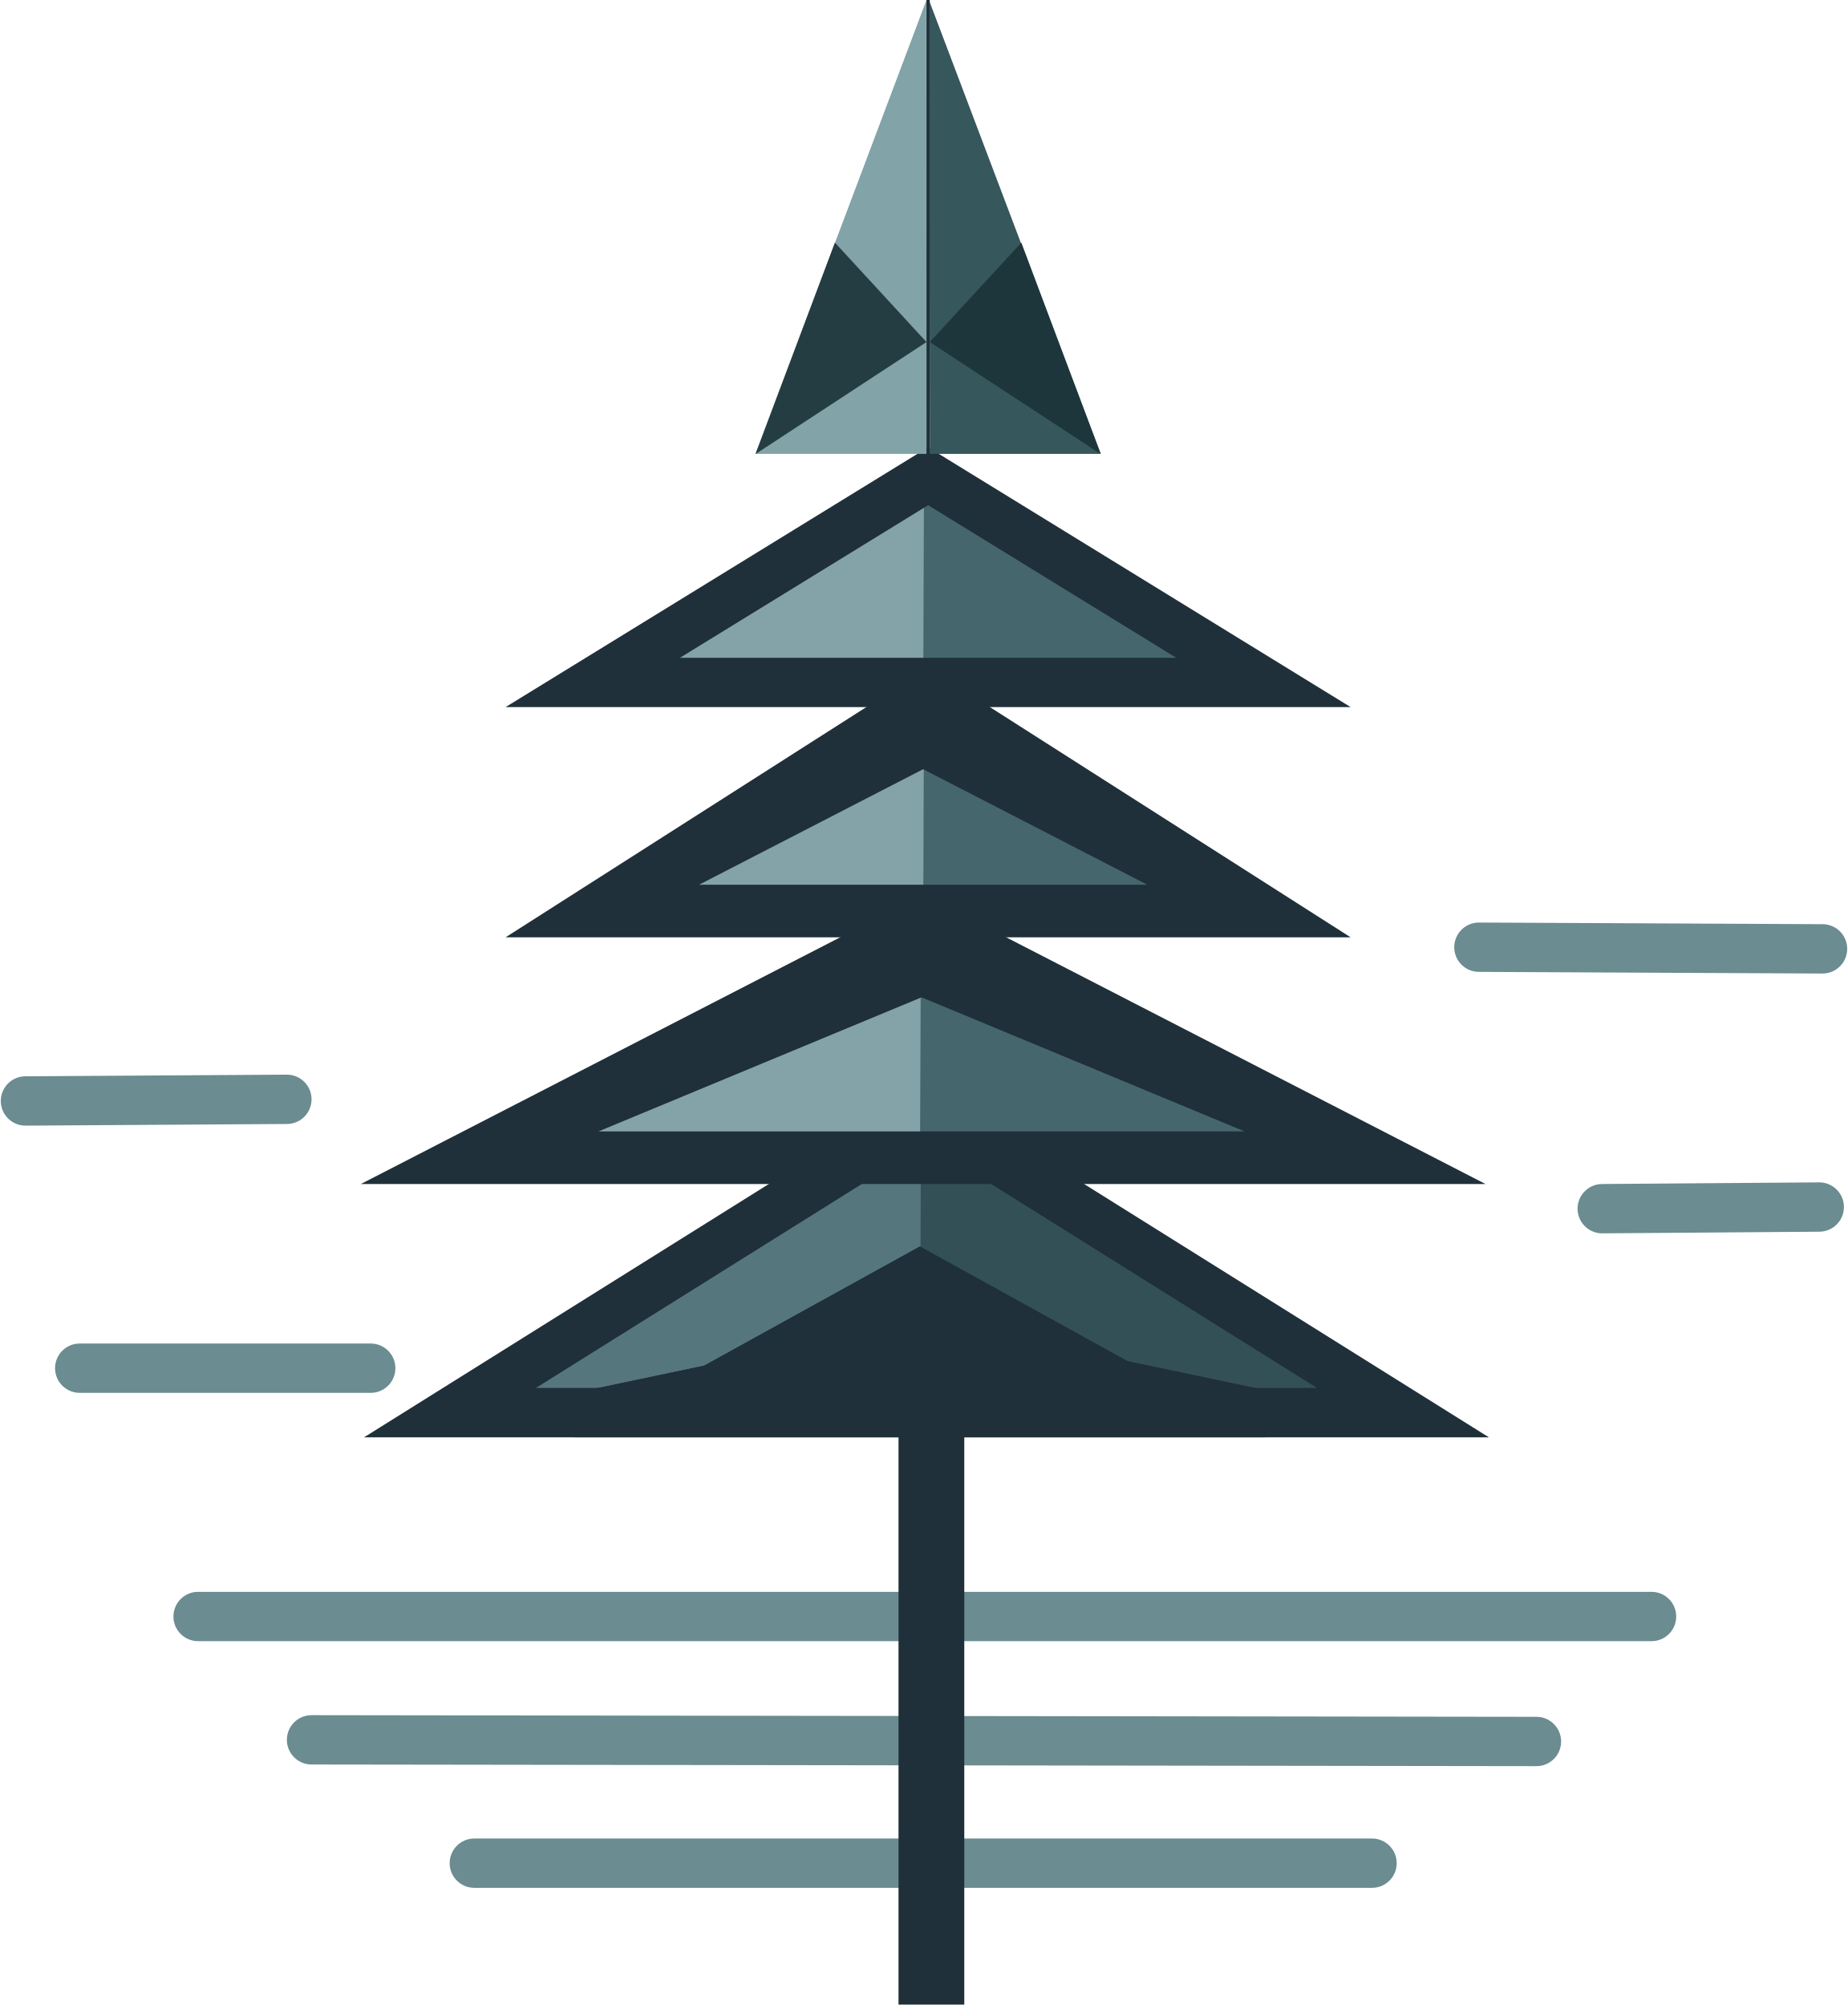
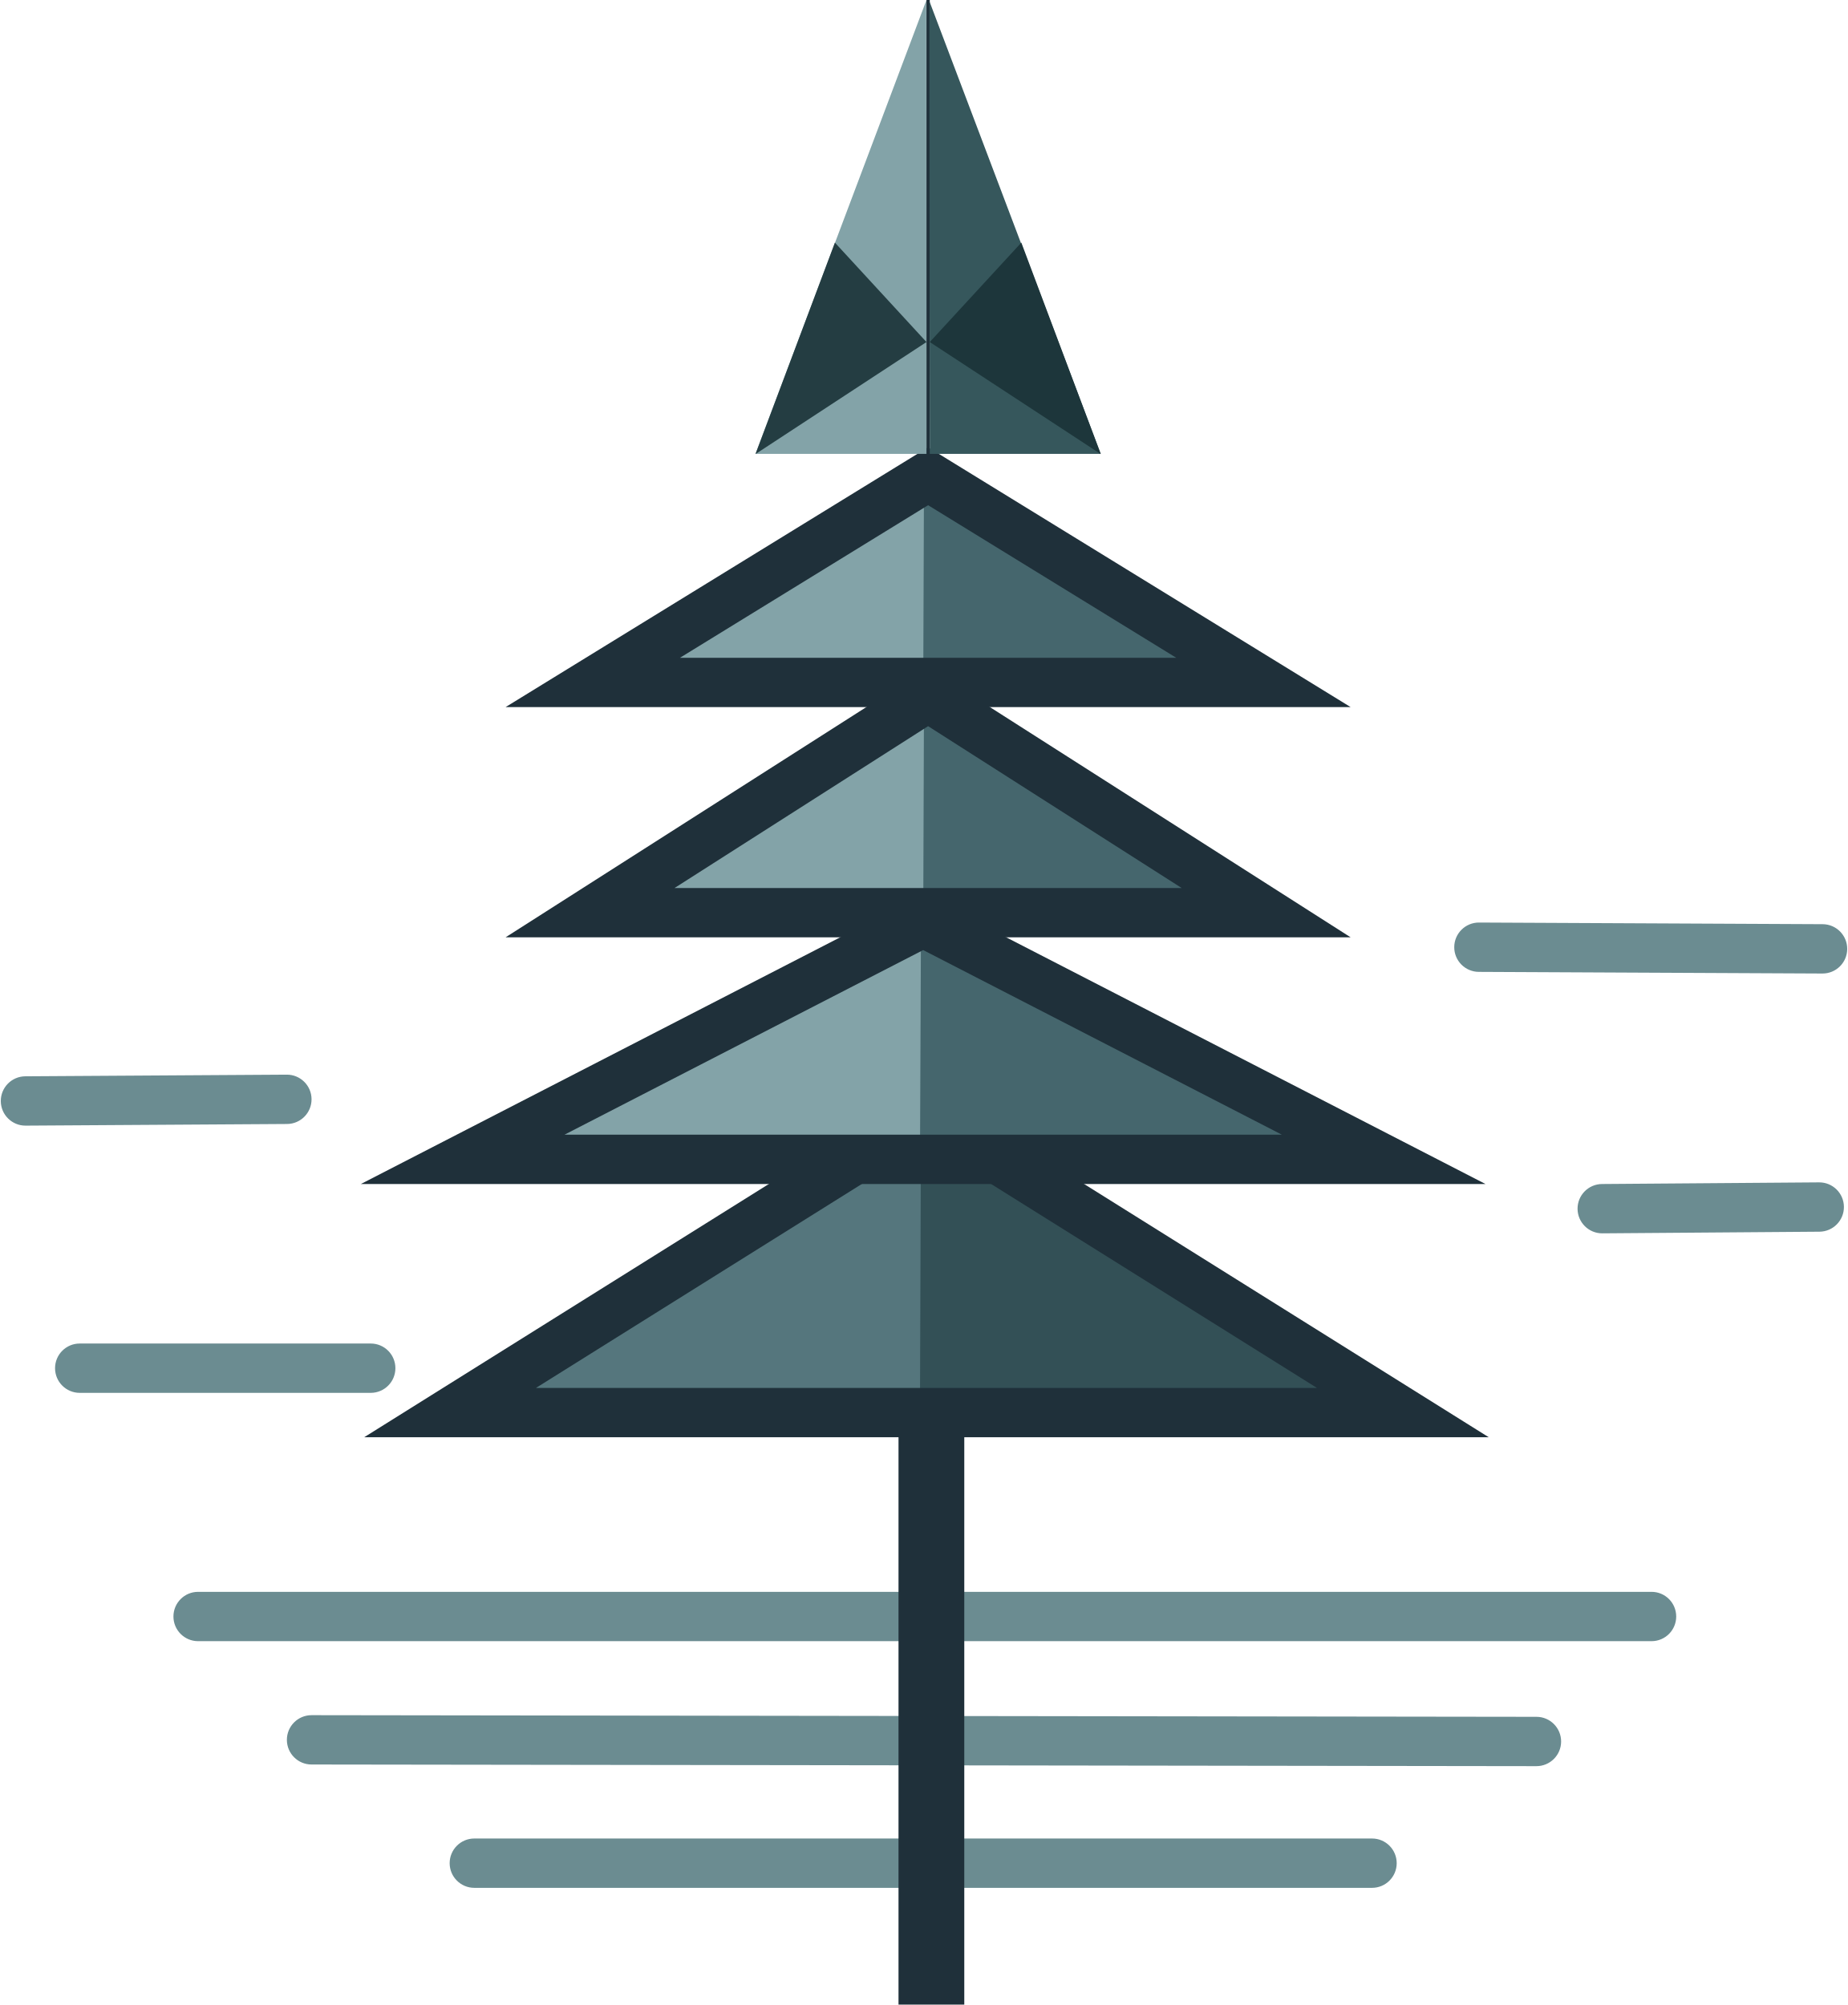
<svg xmlns="http://www.w3.org/2000/svg" viewBox="0 0 1371 1488">
-   <g fill="none" fill-rule="evenodd">
-     <g fill="#6b8c91" fill-rule="nonzero">
-       <path d="M1096.86 0c10.108 0 18.301 8.196 18.301 18.306 0 10.11-8.194 18.306-18.301 18.306h-1078.558c-10.108 0-18.301-8.196-18.301-18.306 0-10.11 8.194-18.306 18.301-18.306zM102.512 91.532l908.966 1.22c10.108.014 18.29 8.221 18.277 18.331-.014 10.11-8.218 18.295-18.326 18.282l-908.966-1.22c-10.108-.014-18.29-8.221-18.277-18.331.014-10.11 8.218-18.295 18.326-18.282zM889.445 183.064c10.108 0 18.301 8.196 18.301 18.306 0 10.11-8.194 18.306-18.301 18.306h-666.168c-10.108 0-18.301-8.196-18.301-18.306 0-10.11 8.194-18.306 18.301-18.306z" transform="translate(128.7 1181.374)" />
-       <path d="m18.389 0 254.999 1.221c10.107.048 18.262 8.284 18.214 18.394-.049 10.11-8.281 18.267-18.389 18.219l-254.999-1.221c-10.107-.048-18.262-8.284-18.214-18.394.049-10.11 8.281-18.267 18.389-18.219zM270.721 192.828c10.107-.077 18.363 8.057 18.44 18.167.076 10.11-8.055 18.368-18.163 18.445l-161.052 1.22c-10.107.077-18.363-8.057-18.44-18.167-.076-10.11 8.055-18.368 18.163-18.445z" transform="translate(1079.148 684.66)" />
-       <path d="M212.181 0c10.107-.063 18.352 8.081 18.416 18.191.063 10.11-8.079 18.358-18.186 18.421l-193.994 1.221c-10.107.063-18.352-8.081-18.416-18.191-.063-10.11 8.079-18.358 18.186-18.421zM274.52 199.54c10.108 0 18.301 8.196 18.301 18.306 0 10.11-8.194 18.306-18.301 18.306h-215.956c-10.108 0-18.301-8.196-18.301-18.306 0-10.11 8.194-18.306 18.301-18.306z" transform="translate(.59 797.55)" />
+   <g fill="none">
+     <g fill="#6b8c91" transform="translate(-7 113.9131)">
+       <path d="m1232.56 1067.461c10.108 0 18.301 8.196 18.301 18.306s-8.194 18.306-18.301 18.306h-1078.558c-10.108 0-18.301-8.196-18.301-18.306s8.194-18.306 18.301-18.306zm-994.348 91.532 908.966 1.22c10.108.014 18.29 8.221 18.277 18.331-.014 10.11-8.218 18.295-18.326 18.282l-908.966-1.22c-10.108-.014-18.29-8.221-18.277-18.331.014-10.11 8.218-18.295 18.326-18.282zm786.933 91.532c10.108 0 18.301 8.196 18.301 18.306s-8.194 18.306-18.301 18.306h-666.168c-10.108 0-18.301-8.196-18.301-18.306s8.194-18.306 18.301-18.306z" />
+       <path d="m1104.537 570.747 254.999 1.221c10.107.048 18.262 8.284 18.214 18.394-.049 10.11-8.282 18.267-18.389 18.219l-254.999-1.221c-10.107-.048-18.262-8.284-18.214-18.394.049-10.11 8.282-18.267 18.389-18.219zm252.332 192.828c10.107-.077 18.363 8.057 18.441 18.167.076 10.11-8.056 18.368-18.163 18.445l-161.052 1.22c-10.107.077-18.363-8.057-18.441-18.167-.075-10.11 8.056-18.368 18.163-18.445z" />
+       <path d="m219.771 683.637c10.107-.063 18.352 8.082 18.417 18.192.063 10.11-8.079 18.358-18.187 18.421l-193.994 1.221c-10.107.063-18.352-8.082-18.417-18.192-.063-10.11 8.079-18.358 18.187-18.421zm62.34 199.54c10.108 0 18.301 8.196 18.301 18.306 0 10.11-8.194 18.306-18.301 18.306h-215.956c-10.108 0-18.301-8.196-18.301-18.306 0-10.11 8.194-18.306 18.301-18.306z" />
    </g>
    <g transform="translate(267.79)">
-       <path fill="#1f303a" fill-rule="nonzero" d="m447.773 1023.939v463.763h-48.804v-463.763z" />
+       <path d="m447.773 1023.939v463.763h-48.804v-463.763z" fill="#1f303a" />
      <g transform="translate(2.44 805.483)">
-         <path fill="#55767d" d="m414.368 4.882.872 251.408h-402.543z" />
-         <path fill="#335056" d="m814.061 4.882.872 251.408h-402.543z" transform="matrix(-1 0 0 1 1227.323 0)" />
-         <g fill="#1f303a">
-           <path fill-rule="nonzero" d="m417.27 0 417.27 261.172h-834.541zm0 43.189-289.776 181.37h579.549z" />
-           <path d="m417.27 173.301 417.27 87.871h-834.541z" />
-           <path fill-rule="nonzero" d="m417.27 173.301 417.27 87.871h-834.541zm0 37.416-65.736 13.842h131.469z" />
-           <path d="m412.39 119.602 256.219 141.57h-512.437z" />
-           <path fill-rule="nonzero" d="m412.39 119.602 256.219 141.57h-512.437zm0 41.827-114.256 63.13h228.51z" />
-         </g>
+         <path d="m414.368 4.882.872 251.408h-402.543z" fill="#55767d" />
+         <path d="m814.061 4.882.872 251.408h-402.543z" fill="#335056" transform="matrix(-1 0 0 1 1227.323 0)" />
+         <path d="m417.27 0 417.27 261.172h-834.541zm0 43.189-289.776 181.37h579.549z" fill="#1f303a" />
      </g>
      <g transform="translate(0 663.913)">
-         <path fill="#83a3a8" d="m416.398 9.763.872 202.591h-402.629z" />
-         <path fill="#45666d" d="m816.588 9.763.872 202.591h-402.629z" transform="matrix(-1 0 0 1 1232.29 0)" />
-         <g fill="#1f303a" fill-rule="nonzero">
-           <path d="m417.27 0 417.27 214.795h-834.541zm0 41.175-266.157 137.008h532.312z" />
-           <path d="m430.08 42.437 239.673 99.489c18.671 7.75 27.526 29.174 19.778 47.85-5.671 13.669-19.012 22.579-33.807 22.579h-479.346c-20.215 0-36.603-16.392-36.603-36.613 0-14.8 8.908-28.144 22.573-33.817l239.673-99.489c8.982-3.728 19.077-3.728 28.059 0zm-14.03 33.817-239.673 99.489h479.346z" />
-         </g>
+         <path d="m416.398 9.763.872 202.591h-402.629z" fill="#83a3a8" />
+         <path d="m816.588 9.763.872 202.591h-402.629z" fill="#45666d" transform="matrix(-1 0 0 1 1232.29 0)" />
+         <path d="m417.27 0 417.27 214.795h-834.541zm0 41.175-266.157 137.008h532.312z" fill="#1f303a" />
      </g>
      <g transform="translate(107.368 495.494)">
-         <path fill="#83a3a8" d="m311.687 9.763.655 187.946h-302.582z" />
-         <path fill="#45666d" d="m611.829 9.763.655 187.946h-302.582z" transform="matrix(-1 0 0 1 922.387 0)" />
-         <g fill="#1f303a" fill-rule="nonzero">
-           <path d="m313.563 0 313.563 200.15h-627.126zm0 43.43-188.165 120.107h376.327z" />
-           <path d="m326.671 42.817 166.305 85.735c17.969 9.264 25.028 31.344 15.767 49.318-6.278 12.184-18.833 19.84-32.536 19.84h-332.611c-20.215 0-36.603-16.392-36.603-36.613 0-13.707 7.654-26.265 19.834-32.545l166.305-85.735c10.521-5.424 23.015-5.424 33.537 0zm-16.768 32.545-166.305 85.735h332.611z" />
-         </g>
+         <path d="m311.687 9.763.655 187.946h-302.582z" fill="#83a3a8" />
+         <path d="m611.829 9.763.655 187.946h-302.582z" fill="#45666d" transform="matrix(-1 0 0 1 922.387 0)" />
+         <path d="m313.563 0 313.563 200.15h-627.126zm0 43.43-188.165 120.107h376.327z" fill="#1f303a" />
      </g>
      <g transform="translate(107.368 331.957)">
-         <path fill="#83a3a8" d="m311.687 9.763.655 180.623h-302.582z" />
-         <path fill="#45666d" d="m611.829 9.763.655 180.623h-302.582z" transform="matrix(-1 0 0 1 922.387 0)" />
-         <path fill="#1f303a" fill-rule="nonzero" d="m313.563 0 313.563 192.828h-627.126zm-.002 42.976-184.138 113.239h368.279z" />
+         <path d="m311.687 9.763.655 180.623h-302.582z" fill="#83a3a8" />
+         <path d="m611.829 9.763.655 180.623h-302.582z" fill="#45666d" transform="matrix(-1 0 0 1 922.387 0)" />
+         <path d="m313.563 0 313.563 192.828h-627.126zm-.002 42.976-184.138 113.239h368.279z" fill="#1f303a" />
      </g>
      <g transform="translate(292.821)">
-         <path fill="#1f303a" fill-rule="nonzero" d="m129.329 0v339.279h-2.44v-339.279z" />
-         <path fill="#82a3a8" d="m126.784.296.105 336.543h-126.889z" />
-         <path fill="#36575c" d="m256.219.825-.291 336.013h-126.889z" transform="matrix(-1 0 0 1 385.257 0)" />
-         <path fill="#1d363b" d="m188.271 180.051 67.947 73.798-126.88 83.136z" transform="matrix(-1 0 0 1 385.558 0)" />
-         <path fill="#243d42" d="m58.942 180.051 67.947 73.798-126.88 83.136z" />
+         <path d="m129.329 0v339.279h-2.44v-339.279z" fill="#1f303a" />
+         <path d="m126.784.296.105 336.543h-126.889z" fill="#83a3a8" />
+         <path d="m256.218.825-.291 336.013h-126.889z" fill="#36575c" transform="matrix(-1 0 0 1 385.2568 0)" />
+         <path d="m188.272 180.051 67.947 73.798-126.88 83.136z" fill="#1d363b" transform="matrix(-1 0 0 1 385.5584 0)" />
+         <path d="m58.942 180.051 67.947 73.798-126.88 83.136z" fill="#243d42" />
      </g>
    </g>
  </g>
</svg>
